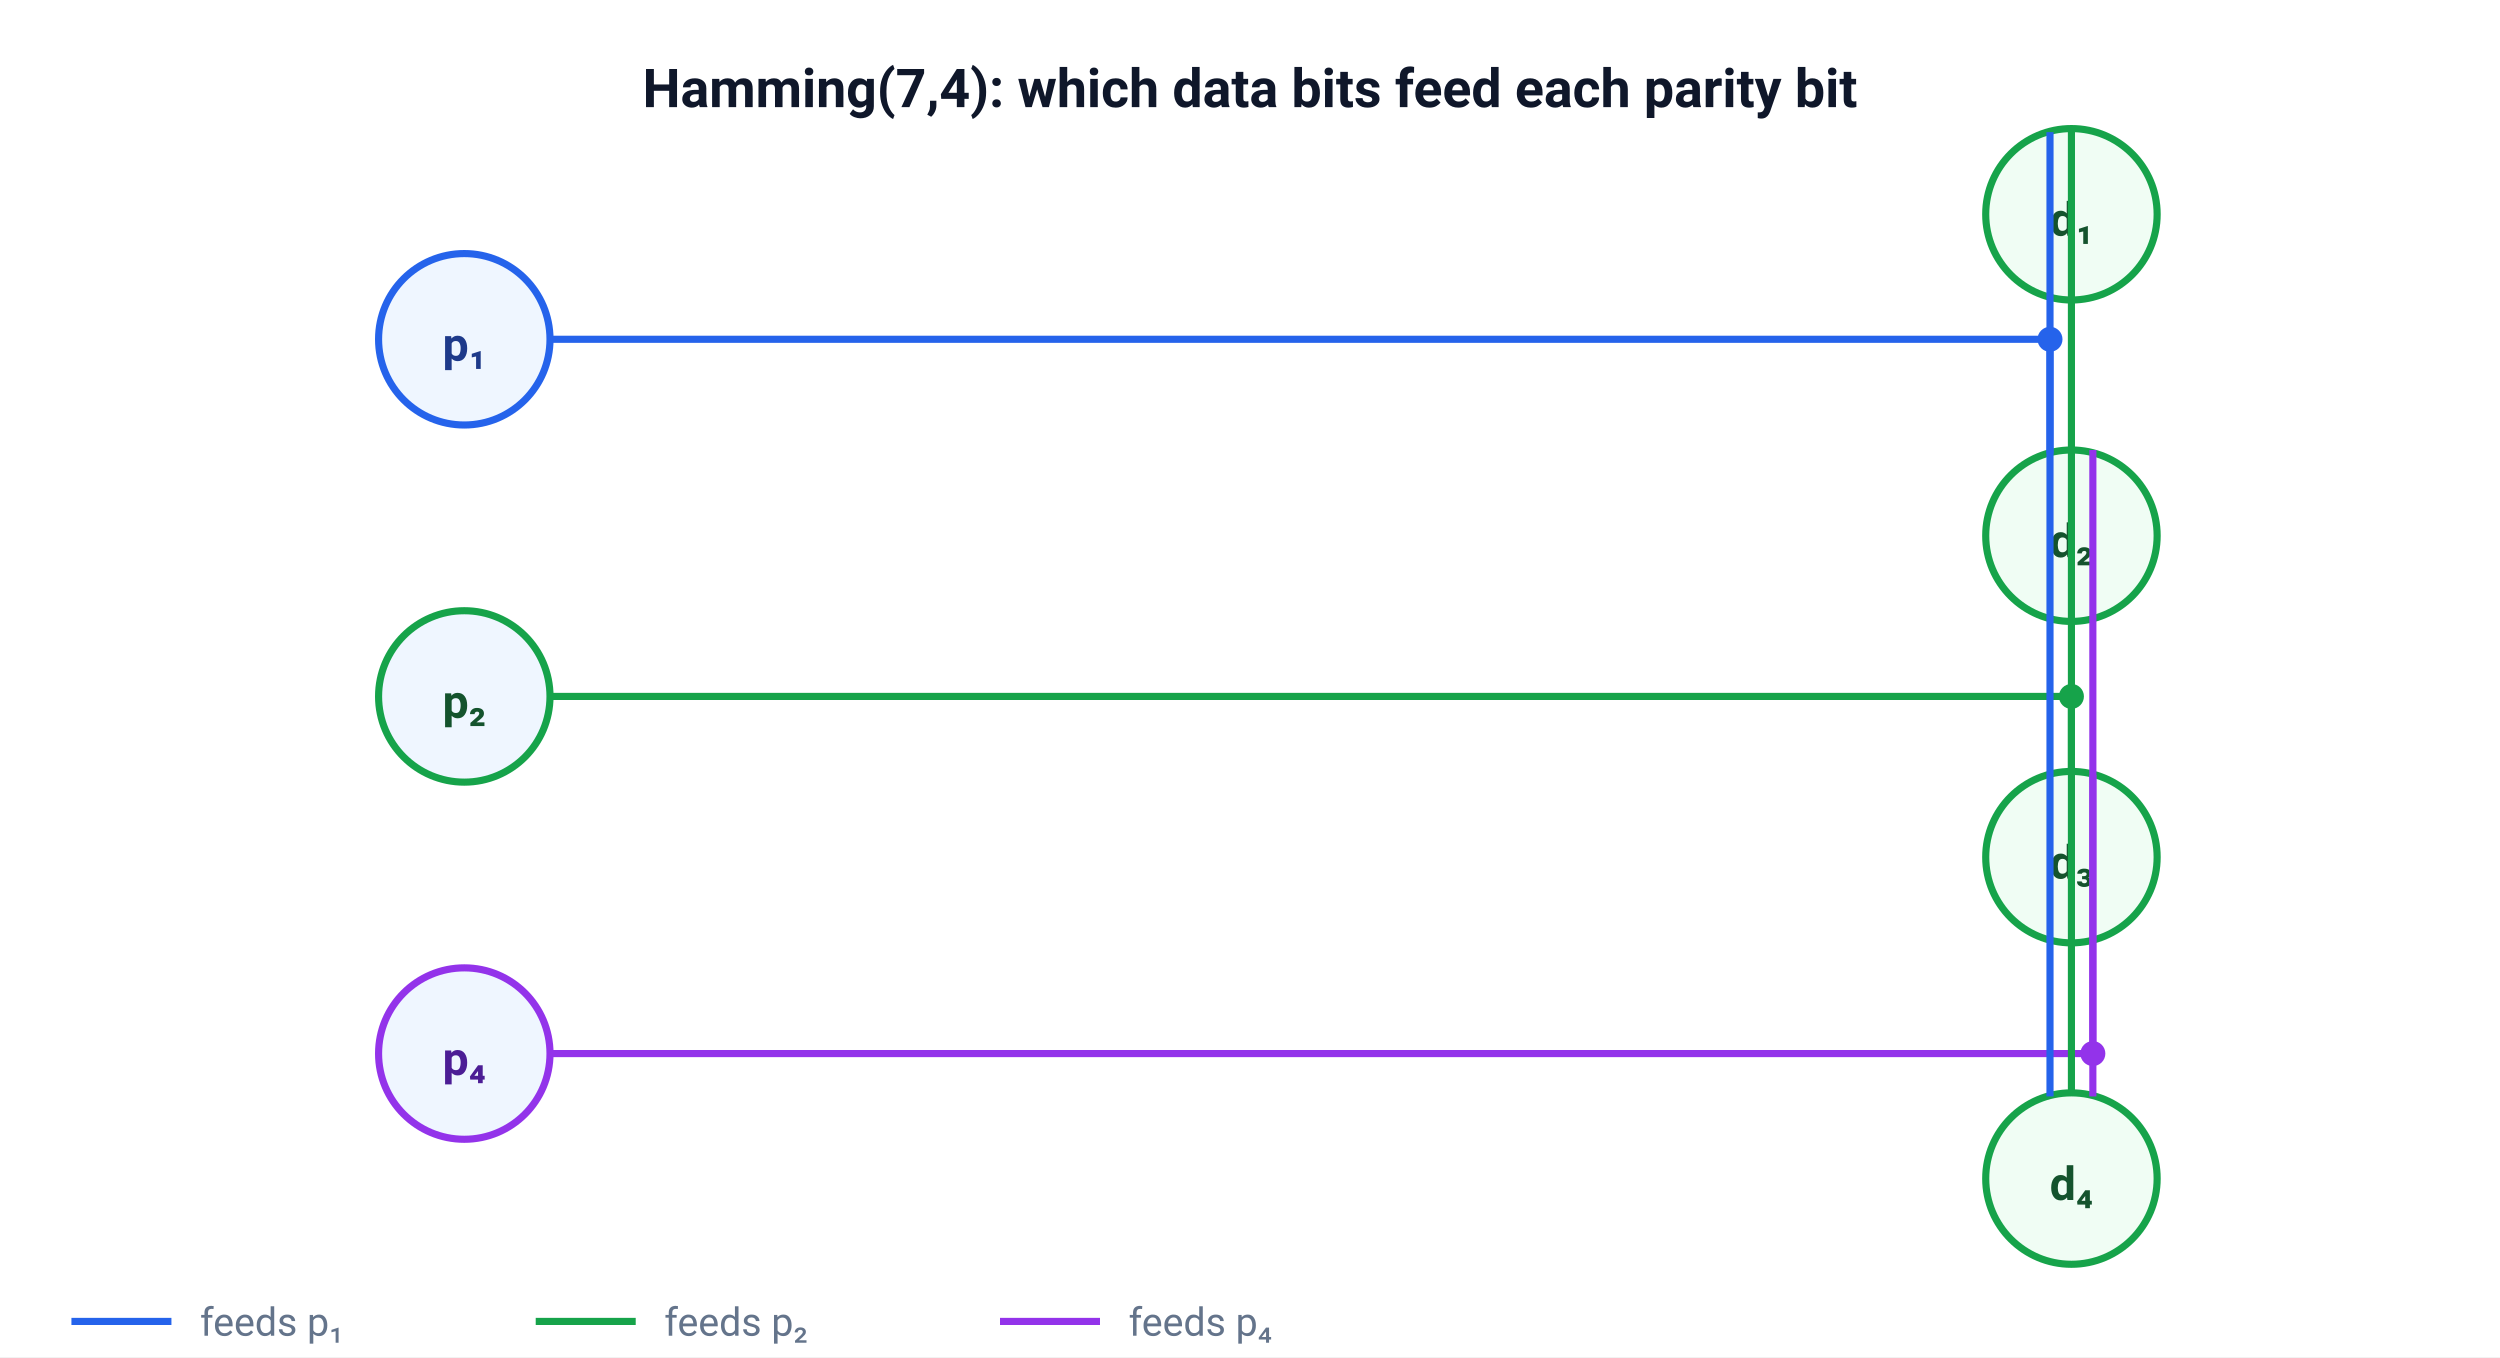
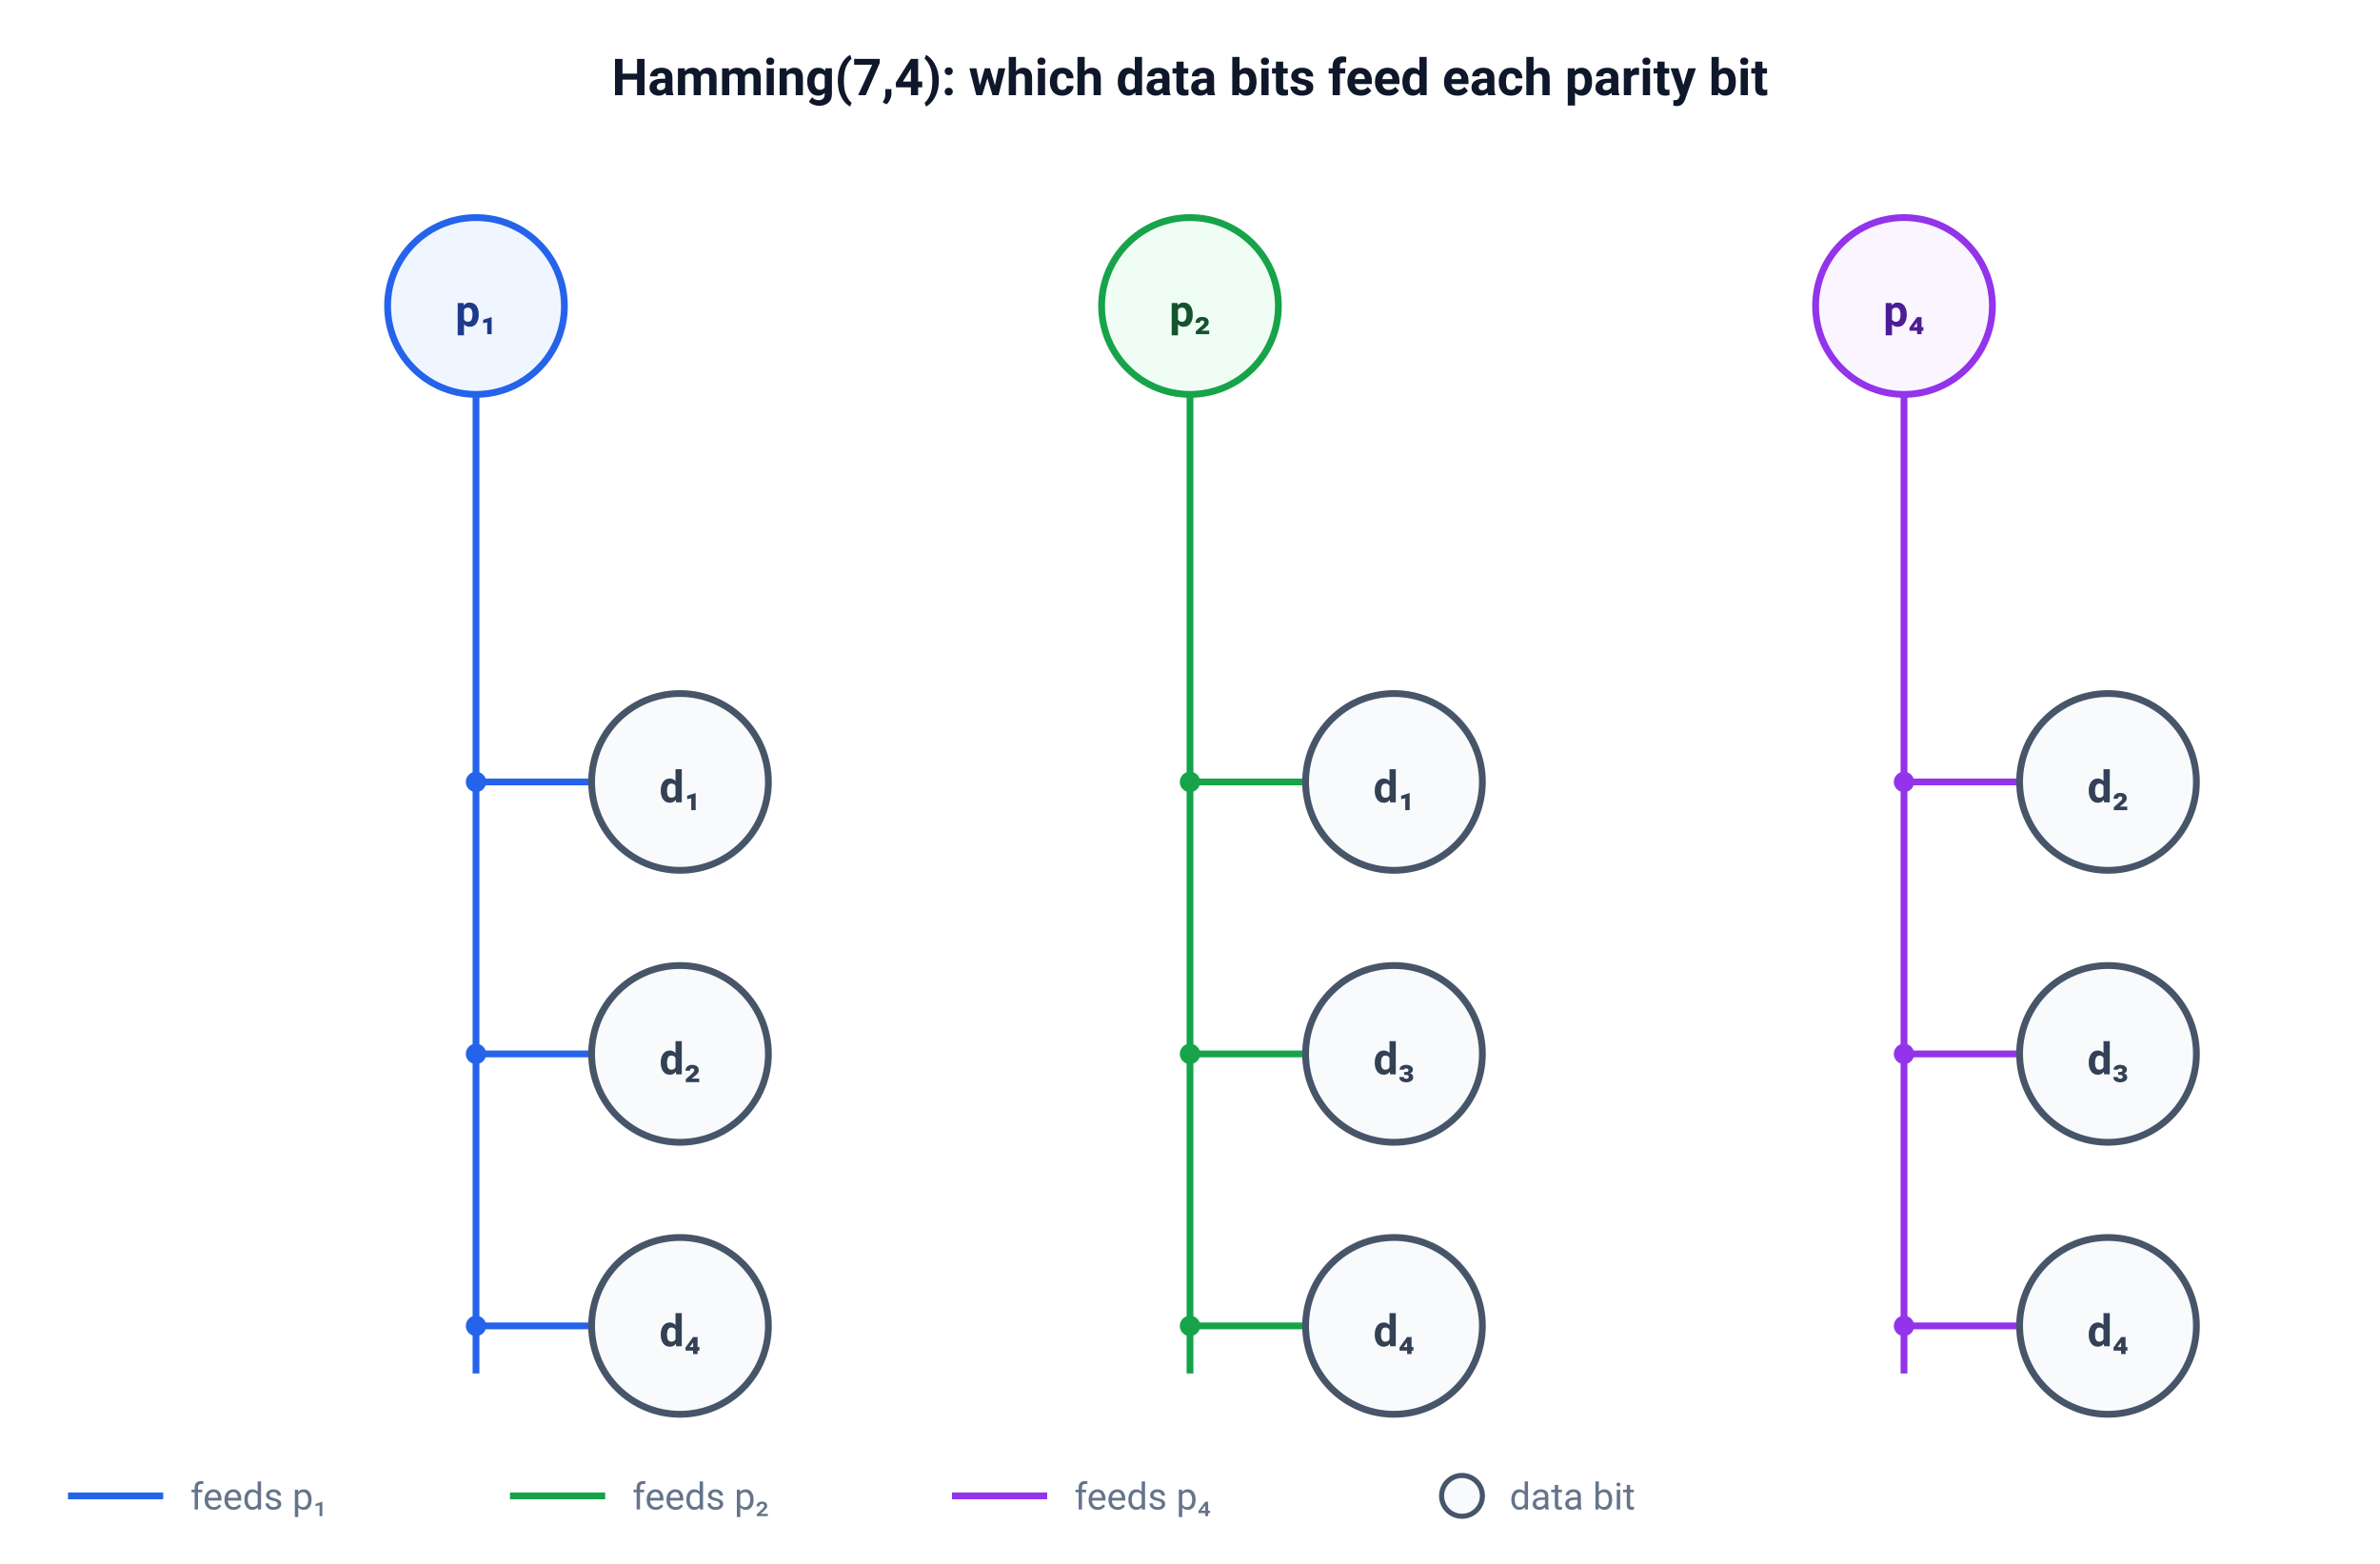
- <svg xmlns="http://www.w3.org/2000/svg" width="700" height="380" viewBox="0 0 700 380" font-family="ui-sans-serif, system-ui, -apple-system, Segoe UI, Roboto, Helvetica, Arial, sans-serif">
-   <rect x="0" y="0" width="700" height="380" fill="#ffffff" />
-   <text x="350" y="30" text-anchor="middle" font-size="15" font-weight="600" fill="#0f172a">Hamming(7,4): which data bits feed each parity bit</text>
-   <g>
-     <circle cx="130" cy="95" r="24" fill="#eff6ff" stroke="#2563eb" stroke-width="2" />
-     <text x="130" y="101" text-anchor="middle" font-size="13" font-weight="700" fill="#1e3a8a">p₁</text>
-     <circle cx="130" cy="195" r="24" fill="#eff6ff" stroke="#16a34a" stroke-width="2" />
-     <text x="130" y="201" text-anchor="middle" font-size="13" font-weight="700" fill="#14532d">p₂</text>
-     <circle cx="130" cy="295" r="24" fill="#eff6ff" stroke="#9333ea" stroke-width="2" />
-     <text x="130" y="301" text-anchor="middle" font-size="13" font-weight="700" fill="#4c1d95">p₄</text>
+ <svg xmlns="http://www.w3.org/2000/svg" width="700" height="460" viewBox="0 0 700 460" font-family="ui-sans-serif, system-ui, -apple-system, Segoe UI, Roboto, Helvetica, Arial, sans-serif">
+   <rect x="0" y="0" width="700" height="460" fill="#ffffff" />
+   <text x="350" y="28" text-anchor="middle" font-size="15" font-weight="600" fill="#0f172a">Hamming(7,4): which data bits feed each parity bit</text>
+   <g stroke-width="2" fill="none">
+     <path d="M140 116 V 404" stroke="#2563eb" />
+     <path d="M350 116 V 404" stroke="#16a34a" />
+     <path d="M560 116 V 404" stroke="#9333ea" />
+   </g>
+   <g stroke-width="2">
+     <line x1="140" y1="230" x2="174" y2="230" stroke="#2563eb" />
+     <line x1="140" y1="310" x2="174" y2="310" stroke="#2563eb" />
+     <line x1="140" y1="390" x2="174" y2="390" stroke="#2563eb" />
+     <line x1="350" y1="230" x2="384" y2="230" stroke="#16a34a" />
+     <line x1="350" y1="310" x2="384" y2="310" stroke="#16a34a" />
+     <line x1="350" y1="390" x2="384" y2="390" stroke="#16a34a" />
+     <line x1="560" y1="230" x2="594" y2="230" stroke="#9333ea" />
+     <line x1="560" y1="310" x2="594" y2="310" stroke="#9333ea" />
+     <line x1="560" y1="390" x2="594" y2="390" stroke="#9333ea" />
  </g>
  <g>
-     <circle cx="580" cy="60" r="24" fill="#f0fdf4" stroke="#16a34a" stroke-width="2" />
-     <text x="580" y="66" text-anchor="middle" font-size="13" font-weight="700" fill="#14532d">d₁</text>
-     <circle cx="580" cy="150" r="24" fill="#f0fdf4" stroke="#16a34a" stroke-width="2" />
-     <text x="580" y="156" text-anchor="middle" font-size="13" font-weight="700" fill="#14532d">d₂</text>
-     <circle cx="580" cy="240" r="24" fill="#f0fdf4" stroke="#16a34a" stroke-width="2" />
-     <text x="580" y="246" text-anchor="middle" font-size="13" font-weight="700" fill="#14532d">d₃</text>
-     <circle cx="580" cy="330" r="24" fill="#f0fdf4" stroke="#16a34a" stroke-width="2" />
-     <text x="580" y="336" text-anchor="middle" font-size="13" font-weight="700" fill="#14532d">d₄</text>
-   </g>
-   <g stroke-width="2" fill="none">
-     <path d="M154 95 H576" stroke="#2563eb" />
-     <path d="M154 195 H582" stroke="#16a34a" />
-     <path d="M154 295 H588" stroke="#9333ea" />
-   </g>
-   <g stroke-width="2">
-     <path d="M574 95 V37" stroke="#2563eb" />
-     <path d="M574 95 V127" stroke="#2563eb" />
-     <path d="M574 95 V307" stroke="#2563eb" />
-   </g>
-   <g stroke-width="2">
-     <path d="M580 195 V36" stroke="#16a34a" />
-     <path d="M580 195 V216" stroke="#16a34a" />
-     <path d="M580 195 V306" stroke="#16a34a" />
-   </g>
-   <g stroke-width="2">
-     <path d="M586 295 V126" stroke="#9333ea" />
-     <path d="M586 295 V217" stroke="#9333ea" />
-     <path d="M586 295 V307" stroke="#9333ea" />
+     <circle cx="140" cy="230" r="3" fill="#2563eb" />
+     <circle cx="140" cy="310" r="3" fill="#2563eb" />
+     <circle cx="140" cy="390" r="3" fill="#2563eb" />
+     <circle cx="350" cy="230" r="3" fill="#16a34a" />
+     <circle cx="350" cy="310" r="3" fill="#16a34a" />
+     <circle cx="350" cy="390" r="3" fill="#16a34a" />
+     <circle cx="560" cy="230" r="3" fill="#9333ea" />
+     <circle cx="560" cy="310" r="3" fill="#9333ea" />
+     <circle cx="560" cy="390" r="3" fill="#9333ea" />
  </g>
  <g>
-     <circle cx="574" cy="95" r="3.5" fill="#2563eb" />
-     <circle cx="580" cy="195" r="3.5" fill="#16a34a" />
-     <circle cx="586" cy="295" r="3.5" fill="#9333ea" />
+     <circle cx="140" cy="90" r="26" fill="#eff6ff" stroke="#2563eb" stroke-width="2" />
+     <text x="140" y="96" text-anchor="middle" font-size="13" font-weight="700" fill="#1e3a8a">p₁</text>
+     <circle cx="350" cy="90" r="26" fill="#f0fdf4" stroke="#16a34a" stroke-width="2" />
+     <text x="350" y="96" text-anchor="middle" font-size="13" font-weight="700" fill="#14532d">p₂</text>
+     <circle cx="560" cy="90" r="26" fill="#faf5ff" stroke="#9333ea" stroke-width="2" />
+     <text x="560" y="96" text-anchor="middle" font-size="13" font-weight="700" fill="#4c1d95">p₄</text>
+   </g>
+   <g>
+     <circle cx="200" cy="230" r="26" fill="#f8fafc" stroke="#475569" stroke-width="2" />
+     <text x="200" y="236" text-anchor="middle" font-size="13" font-weight="700" fill="#334155">d₁</text>
+     <circle cx="200" cy="310" r="26" fill="#f8fafc" stroke="#475569" stroke-width="2" />
+     <text x="200" y="316" text-anchor="middle" font-size="13" font-weight="700" fill="#334155">d₂</text>
+     <circle cx="200" cy="390" r="26" fill="#f8fafc" stroke="#475569" stroke-width="2" />
+     <text x="200" y="396" text-anchor="middle" font-size="13" font-weight="700" fill="#334155">d₄</text>
+     <circle cx="410" cy="230" r="26" fill="#f8fafc" stroke="#475569" stroke-width="2" />
+     <text x="410" y="236" text-anchor="middle" font-size="13" font-weight="700" fill="#334155">d₁</text>
+     <circle cx="410" cy="310" r="26" fill="#f8fafc" stroke="#475569" stroke-width="2" />
+     <text x="410" y="316" text-anchor="middle" font-size="13" font-weight="700" fill="#334155">d₃</text>
+     <circle cx="410" cy="390" r="26" fill="#f8fafc" stroke="#475569" stroke-width="2" />
+     <text x="410" y="396" text-anchor="middle" font-size="13" font-weight="700" fill="#334155">d₄</text>
+     <circle cx="620" cy="230" r="26" fill="#f8fafc" stroke="#475569" stroke-width="2" />
+     <text x="620" y="236" text-anchor="middle" font-size="13" font-weight="700" fill="#334155">d₂</text>
+     <circle cx="620" cy="310" r="26" fill="#f8fafc" stroke="#475569" stroke-width="2" />
+     <text x="620" y="316" text-anchor="middle" font-size="13" font-weight="700" fill="#334155">d₃</text>
+     <circle cx="620" cy="390" r="26" fill="#f8fafc" stroke="#475569" stroke-width="2" />
+     <text x="620" y="396" text-anchor="middle" font-size="13" font-weight="700" fill="#334155">d₄</text>
  </g>
  <g font-size="11" fill="#64748b">
-     <line x1="20" y1="370" x2="48" y2="370" stroke="#2563eb" stroke-width="2" />
-     <text x="56" y="374">feeds p₁</text>
-     <line x1="150" y1="370" x2="178" y2="370" stroke="#16a34a" stroke-width="2" />
-     <text x="186" y="374">feeds p₂</text>
-     <line x1="280" y1="370" x2="308" y2="370" stroke="#9333ea" stroke-width="2" />
-     <text x="316" y="374">feeds p₄</text>
+     <line x1="20" y1="440" x2="48" y2="440" stroke="#2563eb" stroke-width="2" />
+     <text x="56" y="444">feeds p₁</text>
+     <line x1="150" y1="440" x2="178" y2="440" stroke="#16a34a" stroke-width="2" />
+     <text x="186" y="444">feeds p₂</text>
+     <line x1="280" y1="440" x2="308" y2="440" stroke="#9333ea" stroke-width="2" />
+     <text x="316" y="444">feeds p₄</text>
+     <circle cx="430" cy="440" r="6" fill="#f8fafc" stroke="#475569" stroke-width="1.5" />
+     <text x="444" y="444">data bit</text>
  </g>
</svg>
